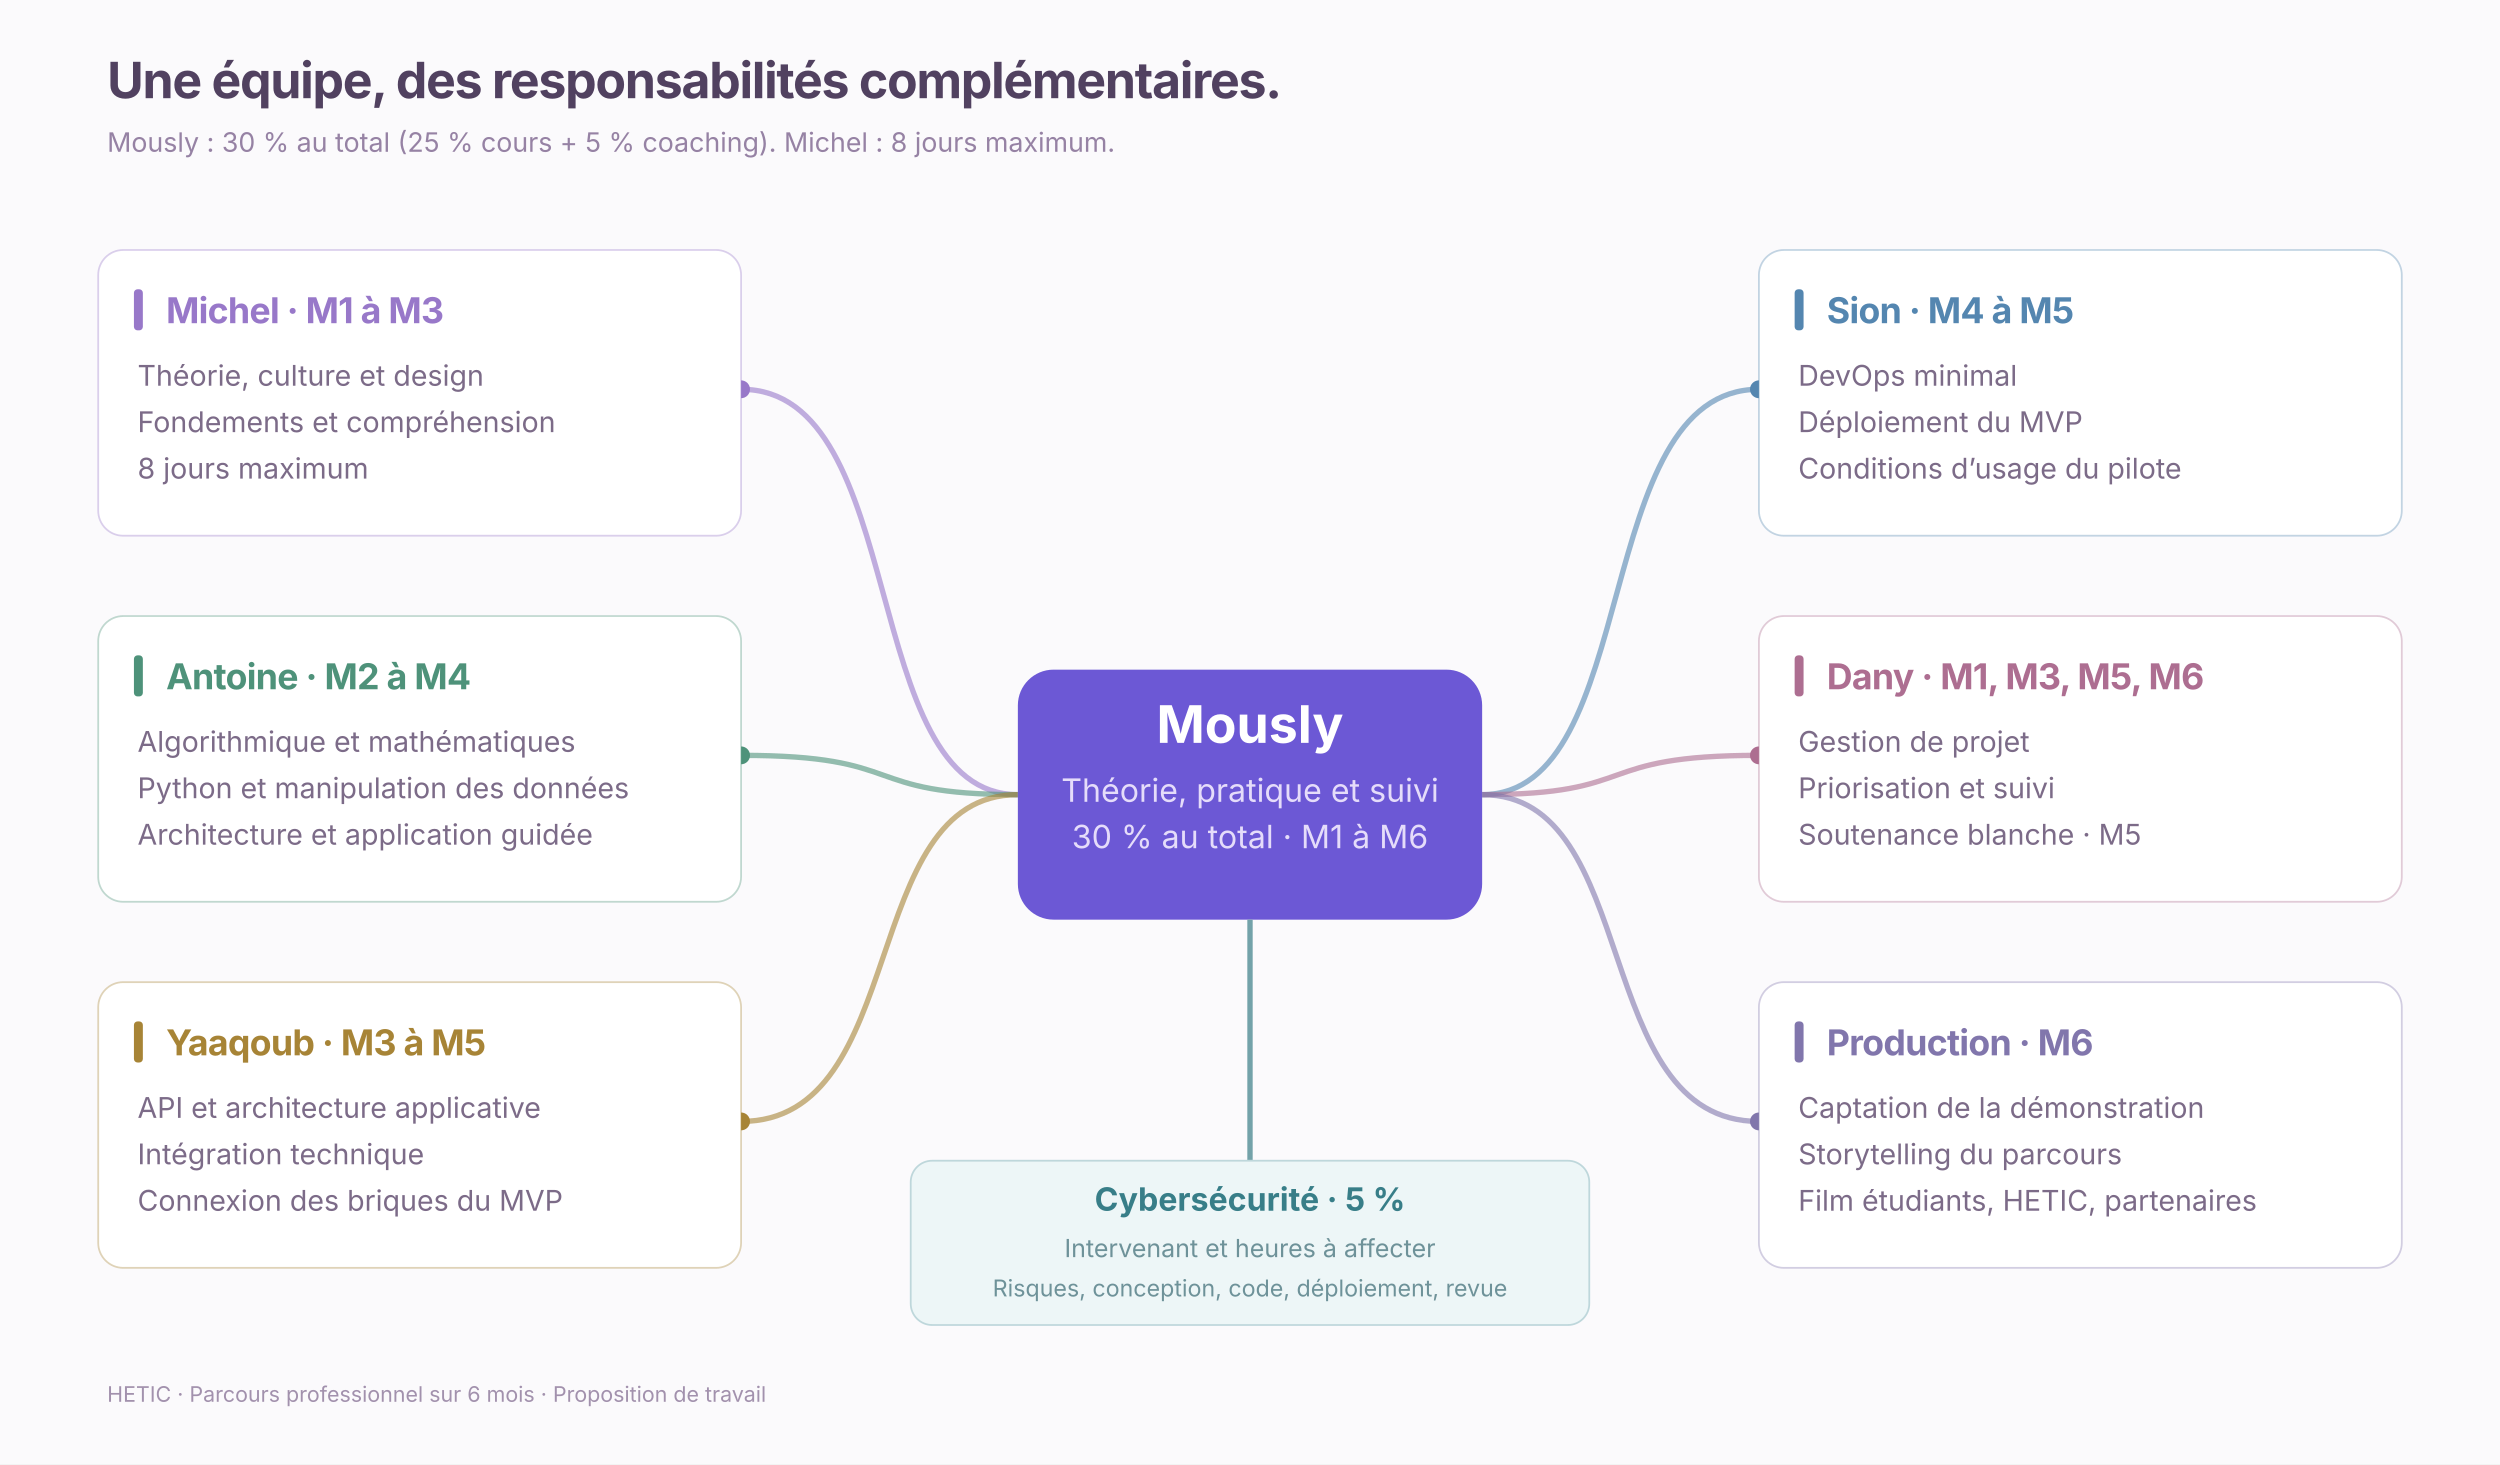
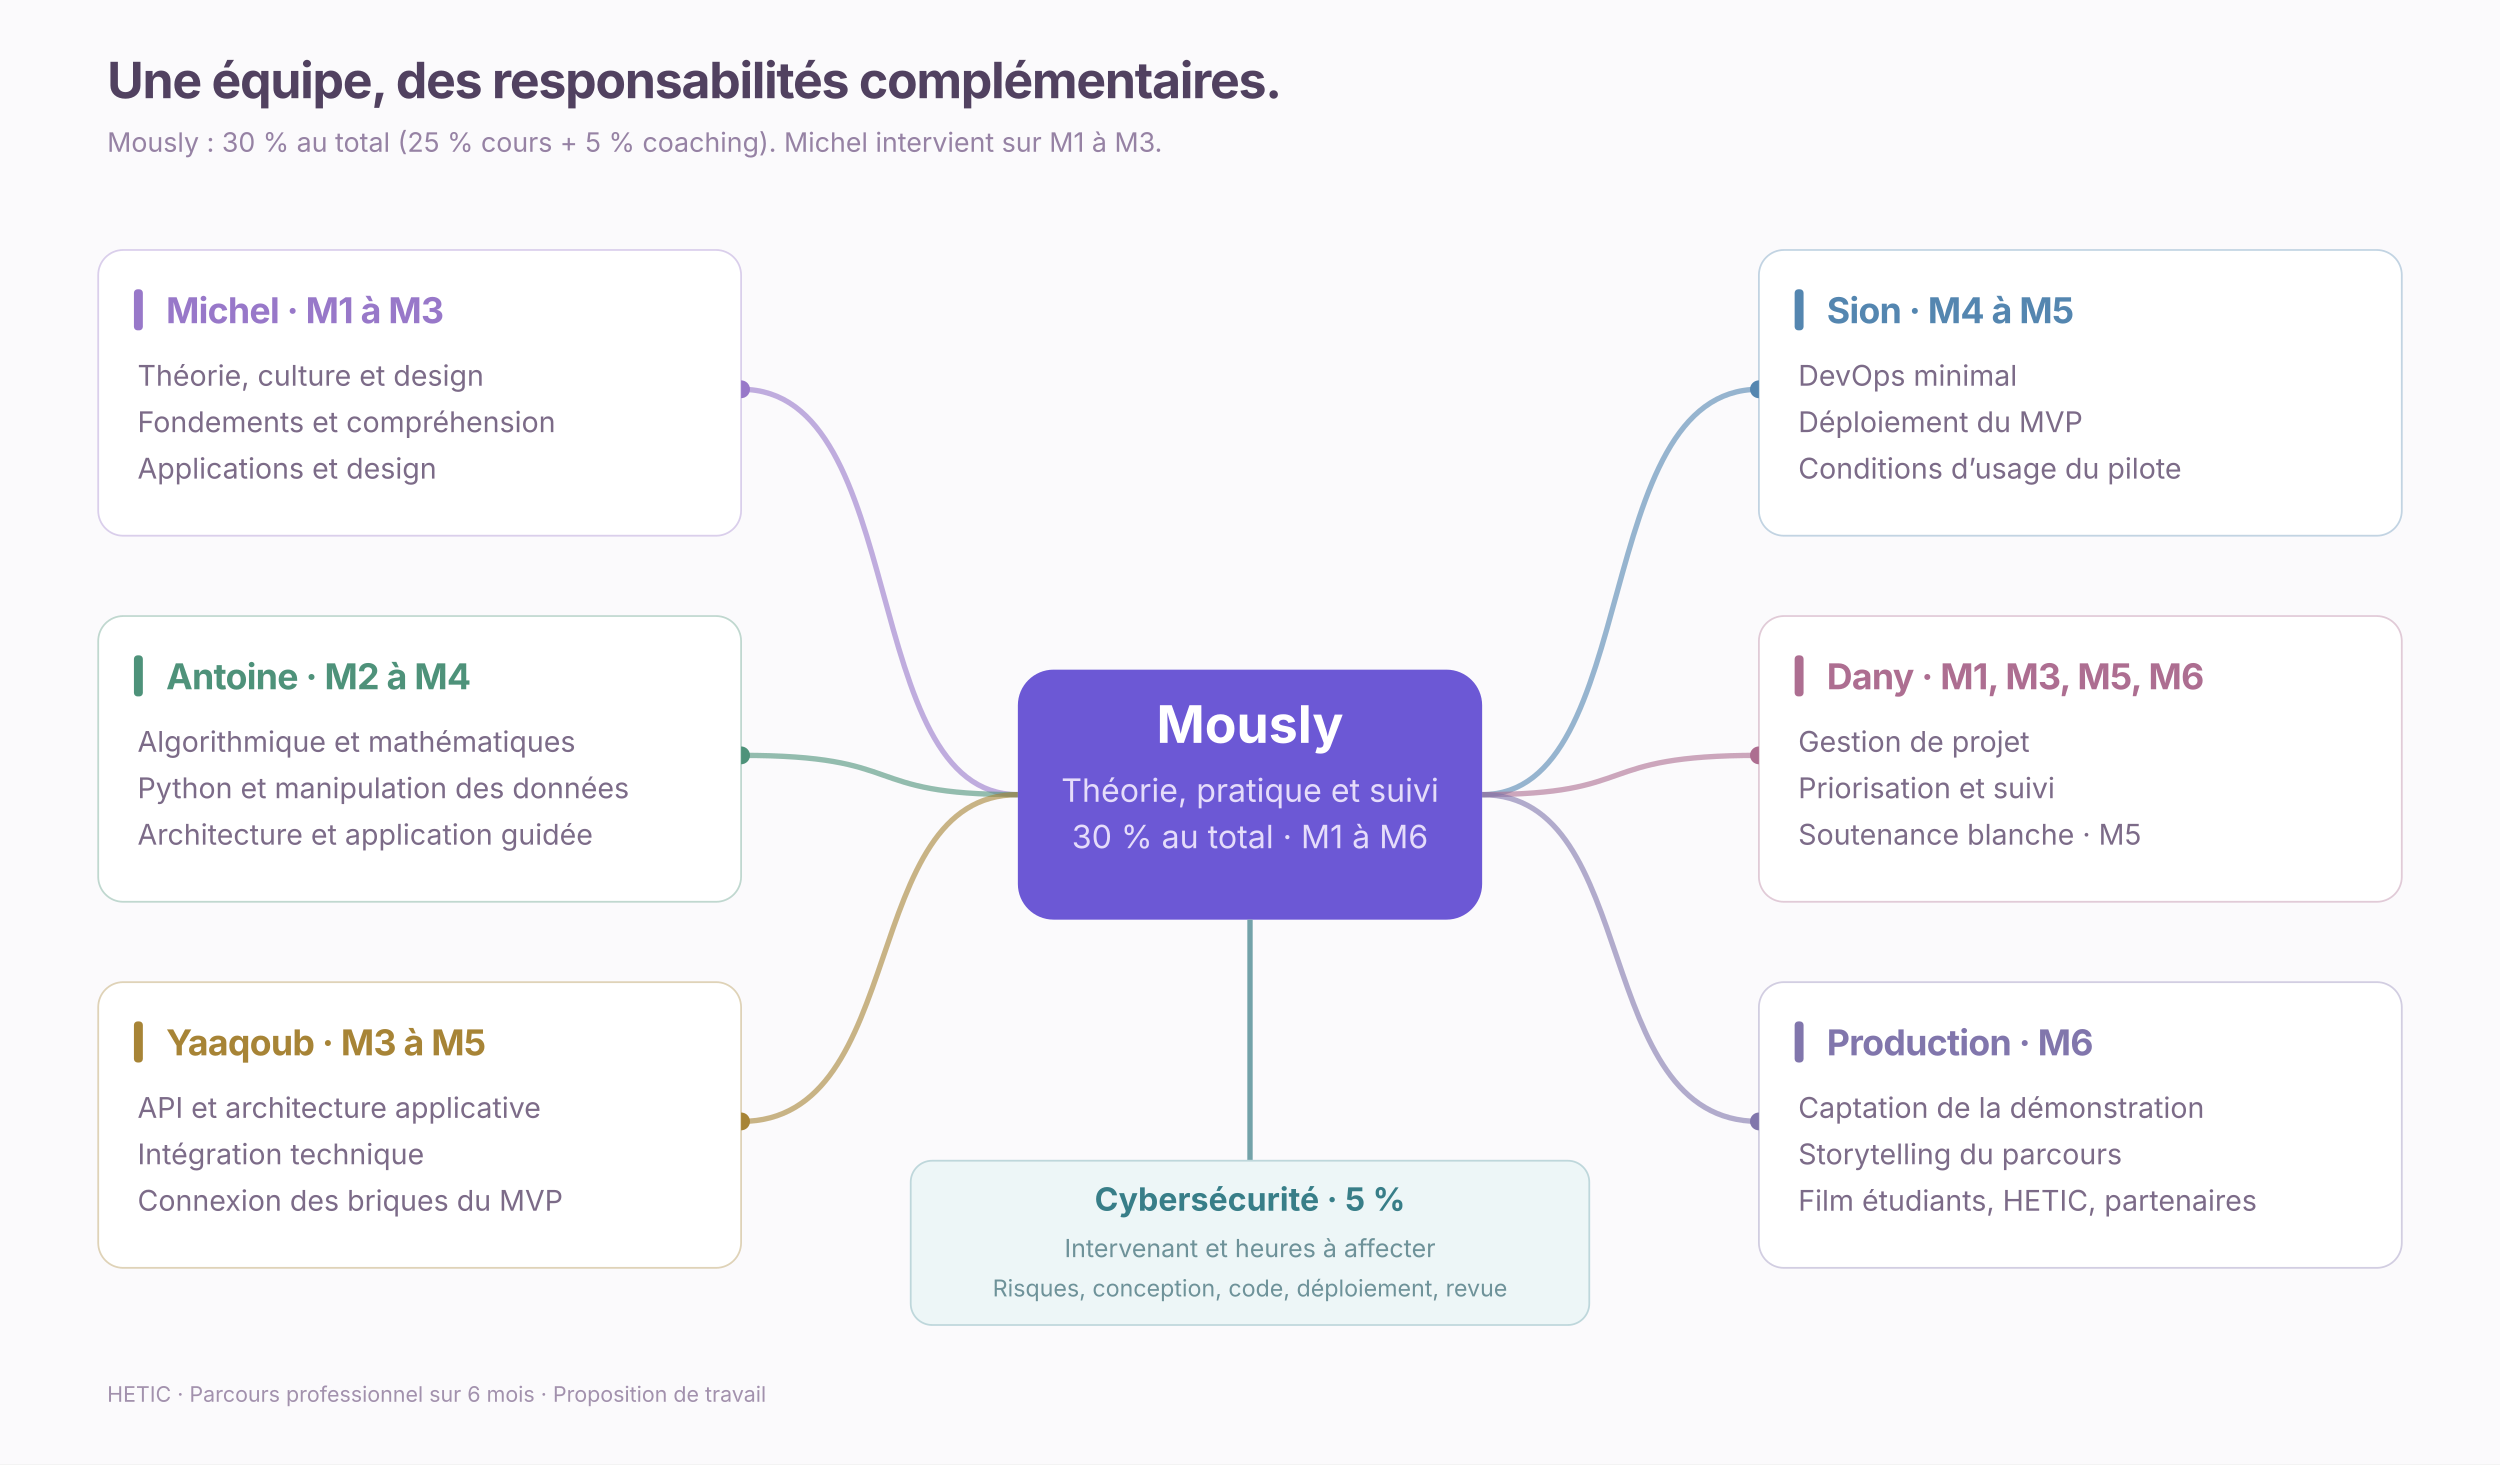
<svg xmlns="http://www.w3.org/2000/svg" viewBox="0 0 1400 820" role="img" aria-labelledby="title desc">
  <rect width="1400" height="820" fill="#fbfafc" />
  <style>text{font-family:system-ui,-apple-system,BlinkMacSystemFont,Segoe UI,sans-serif}.branch{fill:none;stroke-width:3;opacity:.6}.label{font-size:20px;font-weight:650;letter-spacing:-.4px}.copy{font-size:16px;fill:#7c6b88}.center-copy{font-size:18px;fill:#e5dcfa}</style>
  <text x="60" y="55" fill="#514160" font-size="28" font-weight="700" letter-spacing="-.7">Une équipe, des responsabilités complémentaires.</text>
-   <text x="60" y="85" fill="#9682a4" font-size="15">Mously : 30 % au total (25 % cours + 5 % coaching). Michel : 8 jours maximum.</text>
+   <text x="60" y="85" fill="#9682a4" font-size="15">Mously : 30 % au total (25 % cours + 5 % coaching). Michel intervient sur M1 à M3.</text>
  <path class="branch" stroke="#9878c9" d="M 570 445 C 480 445 510 218 415 218" />
  <circle cx="415" cy="218" r="5" fill="#9878c9" />
  <rect x="55" y="140" width="360" height="160" rx="14" fill="white" stroke="#9878c9" stroke-opacity=".35" />
  <rect x="75" y="162" width="5" height="23" rx="2" fill="#9878c9" />
  <text class="label" x="93" y="181" fill="#9878c9">Michel · M1 à M3</text>
  <text class="copy" x="77" y="216">Théorie, culture et design</text>
  <text class="copy" x="77" y="242">Fondements et compréhension</text>
-   <text class="copy" x="77" y="268">8 jours maximum</text>
+   <text class="copy" x="77" y="268">Applications et design</text>
  <path class="branch" stroke="#4e927a" d="M 570 445 C 480 445 510 423 415 423" />
  <circle cx="415" cy="423" r="5" fill="#4e927a" />
  <rect x="55" y="345" width="360" height="160" rx="14" fill="white" stroke="#4e927a" stroke-opacity=".35" />
  <rect x="75" y="367" width="5" height="23" rx="2" fill="#4e927a" />
  <text class="label" x="93" y="386" fill="#4e927a">Antoine · M2 à M4</text>
  <text class="copy" x="77" y="421">Algorithmique et mathématiques</text>
  <text class="copy" x="77" y="447">Python et manipulation des données</text>
  <text class="copy" x="77" y="473">Architecture et application guidée</text>
  <path class="branch" stroke="#a78436" d="M 570 445 C 480 445 510 628 415 628" />
  <circle cx="415" cy="628" r="5" fill="#a78436" />
  <rect x="55" y="550" width="360" height="160" rx="14" fill="white" stroke="#a78436" stroke-opacity=".35" />
  <rect x="75" y="572" width="5" height="23" rx="2" fill="#a78436" />
  <text class="label" x="93" y="591" fill="#a78436">Yaaqoub · M3 à M5</text>
  <text class="copy" x="77" y="626">API et architecture applicative</text>
  <text class="copy" x="77" y="652">Intégration technique</text>
  <text class="copy" x="77" y="678">Connexion des briques du MVP</text>
  <path class="branch" stroke="#5486b0" d="M 830 445 C 920 445 890 218 985 218" />
  <circle cx="985" cy="218" r="5" fill="#5486b0" />
  <rect x="985" y="140" width="360" height="160" rx="14" fill="white" stroke="#5486b0" stroke-opacity=".35" />
  <rect x="1005" y="162" width="5" height="23" rx="2" fill="#5486b0" />
  <text class="label" x="1023" y="181" fill="#5486b0">Sion · M4 à M5</text>
  <text class="copy" x="1007" y="216">DevOps minimal</text>
  <text class="copy" x="1007" y="242">Déploiement du MVP</text>
  <text class="copy" x="1007" y="268">Conditions d’usage du pilote</text>
  <path class="branch" stroke="#ad6e91" d="M 830 445 C 920 445 890 423 985 423" />
  <circle cx="985" cy="423" r="5" fill="#ad6e91" />
  <rect x="985" y="345" width="360" height="160" rx="14" fill="white" stroke="#ad6e91" stroke-opacity=".35" />
  <rect x="1005" y="367" width="5" height="23" rx="2" fill="#ad6e91" />
  <text class="label" x="1023" y="386" fill="#ad6e91">Dany · M1, M3, M5, M6</text>
  <text class="copy" x="1007" y="421">Gestion de projet</text>
  <text class="copy" x="1007" y="447">Priorisation et suivi</text>
  <text class="copy" x="1007" y="473">Soutenance blanche · M5</text>
  <path class="branch" stroke="#8176ac" d="M 830 445 C 920 445 890 628 985 628" />
  <circle cx="985" cy="628" r="5" fill="#8176ac" />
  <rect x="985" y="550" width="360" height="160" rx="14" fill="white" stroke="#8176ac" stroke-opacity=".35" />
  <rect x="1005" y="572" width="5" height="23" rx="2" fill="#8176ac" />
  <text class="label" x="1023" y="591" fill="#8176ac">Production · M6</text>
  <text class="copy" x="1007" y="626">Captation de la démonstration</text>
  <text class="copy" x="1007" y="652">Storytelling du parcours</text>
  <text class="copy" x="1007" y="678">Film étudiants, HETIC, partenaires</text>
  <rect x="570" y="375" width="260" height="140" rx="20" fill="#6c58d5" />
  <text x="700" y="416" text-anchor="middle" fill="white" font-size="29" font-weight="750">Mously</text>
  <text class="center-copy" x="700" y="449" text-anchor="middle">Théorie, pratique et suivi</text>
  <text class="center-copy" x="700" y="475" text-anchor="middle">30 % au total · M1 à M6</text>
  <path d="M700 515V650" stroke="#73a2a9" stroke-width="3" fill="none" />
  <rect x="510" y="650" width="380" height="92" rx="12" fill="#edf6f7" stroke="#bed7db" />
  <text x="700" y="678" text-anchor="middle" font-size="18" fill="#387e88" font-weight="650">Cybersécurité · 5 %</text>
  <text x="700" y="704" text-anchor="middle" font-size="14" fill="#6e9299">Intervenant et heures à affecter</text>
  <text x="700" y="726" text-anchor="middle" font-size="13" fill="#6e9299">Risques, conception, code, déploiement, revue</text>
  <text x="60" y="785" fill="#a291ad" font-size="12">HETIC · Parcours professionnel sur 6 mois · Proposition de travail</text>
</svg>
